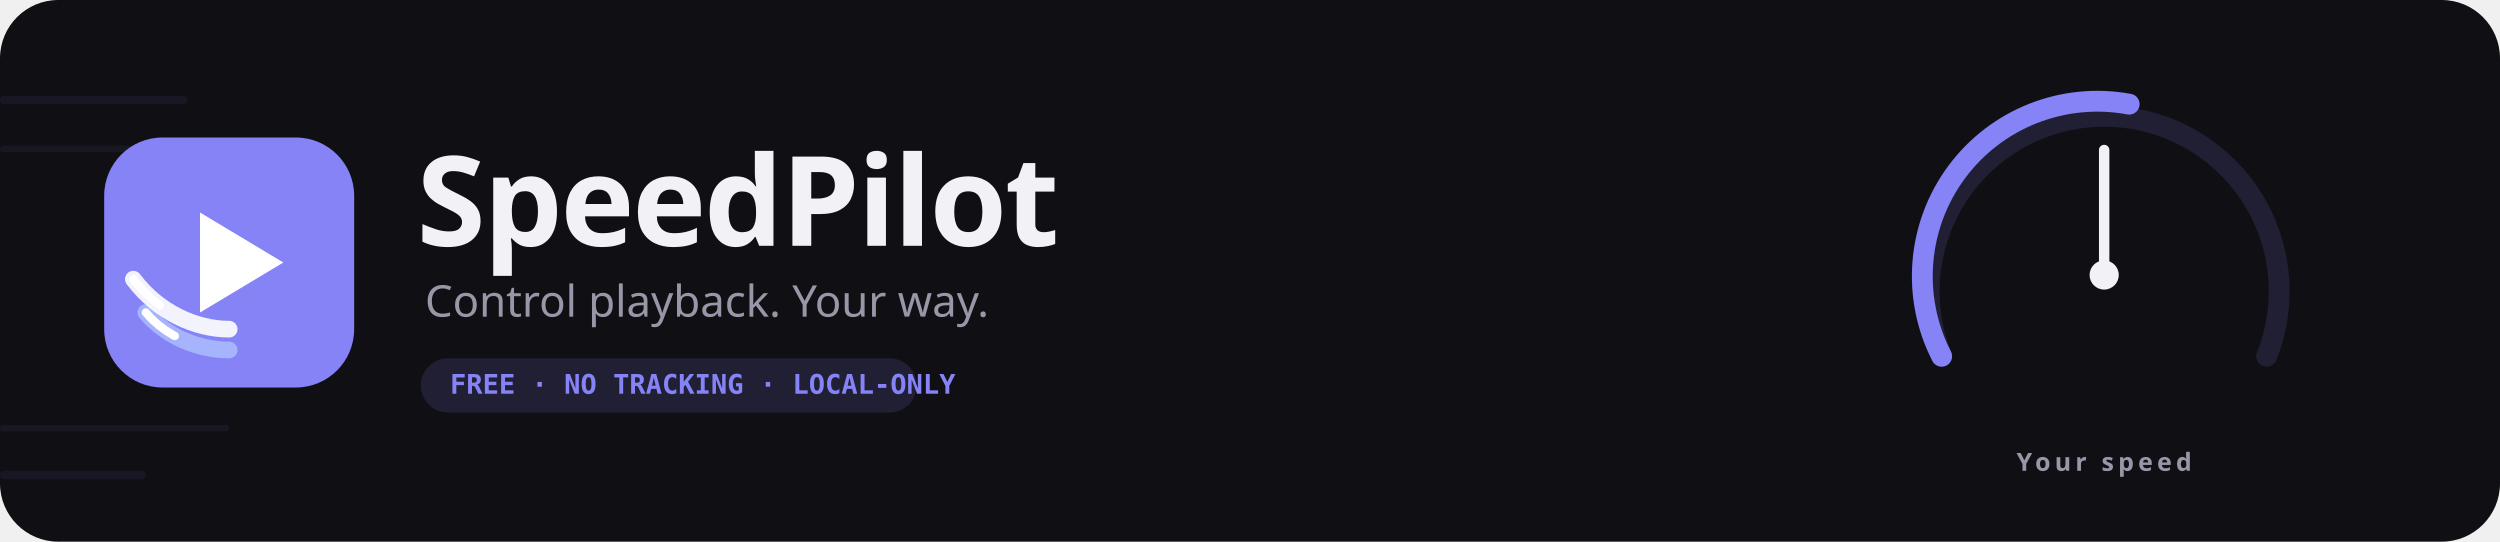
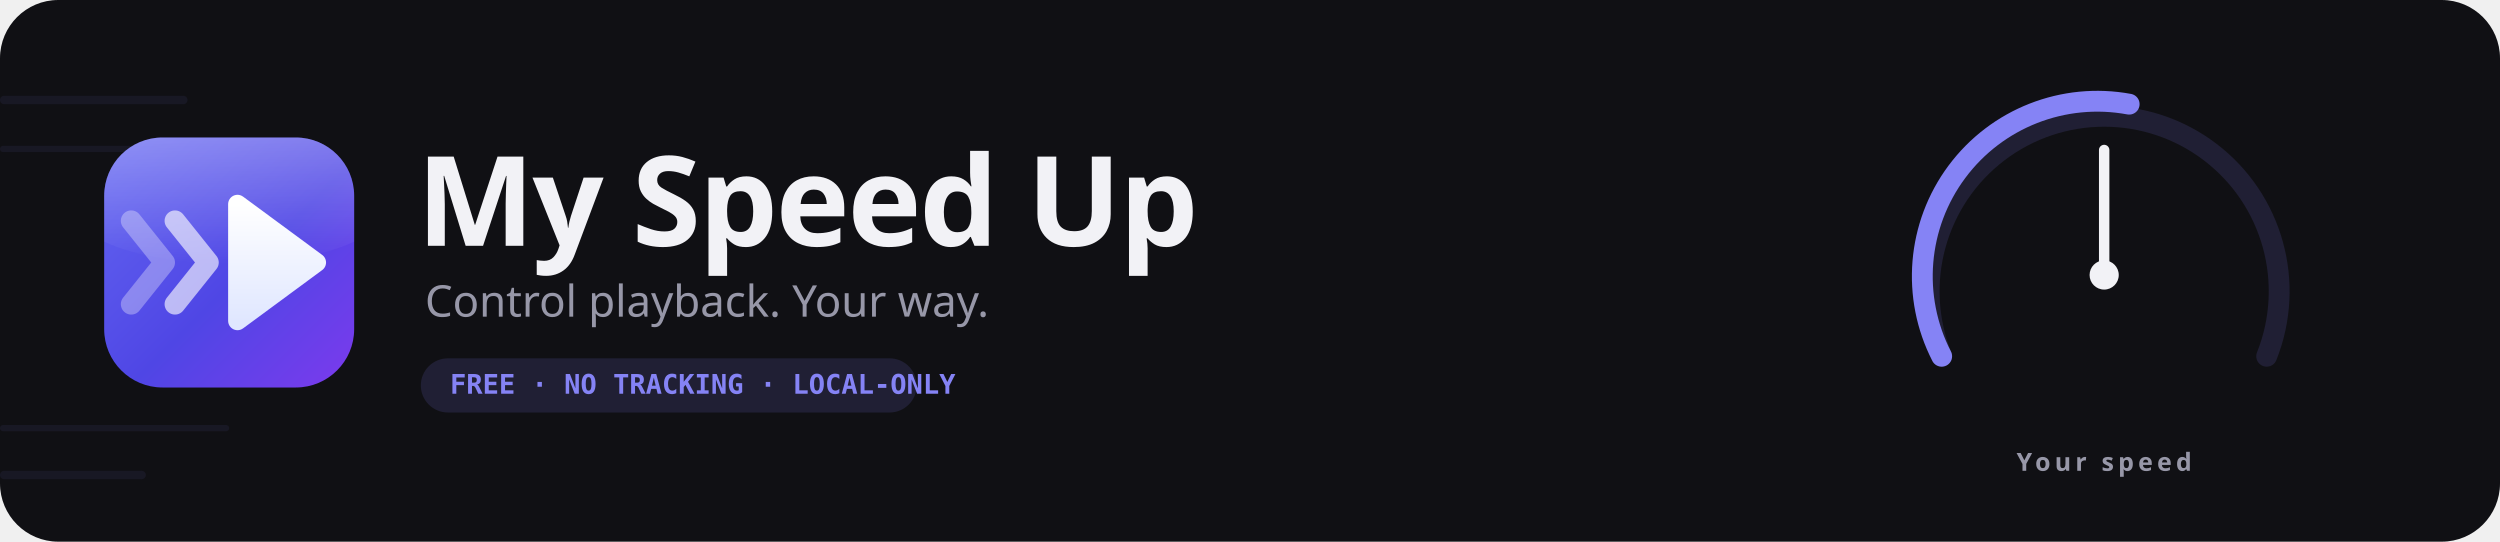
- <svg xmlns="http://www.w3.org/2000/svg" viewBox="0 0 1200 260" width="1200" height="260" role="img" aria-label="SpeedPilot — control playback, your way">
+ <svg xmlns="http://www.w3.org/2000/svg" viewBox="0 0 1200 260" width="1200" height="260" role="img" aria-label="My Speed Up — control playback, your way">
  <defs>
    <linearGradient id="shimmer-dark" gradientUnits="userSpaceOnUse" x1="-300" y1="0" x2="0" y2="0">
      <stop offset="0" stop-color="#8583f5" stop-opacity="0" />
      <stop offset="0.5" stop-color="#c4c2ff" stop-opacity="1" />
      <stop offset="1" stop-color="#8583f5" stop-opacity="0" />
      <animateTransform attributeName="gradientTransform" type="translate" from="-40 0" to="1250 0" dur="3.2s" repeatCount="indefinite" />
    </linearGradient>
    <clipPath id="frame-dark">
      <rect width="1200" height="260" rx="28" />
    </clipPath>
    <style>
      .sp-bg { fill: #101014; }
      .sp-word { font: 800 60px "Segoe UI", ui-sans-serif, system-ui, -apple-system, sans-serif; fill: #f2f2f6; letter-spacing: -1px; }
      .sp-word-shine { font: 800 60px "Segoe UI", ui-sans-serif, system-ui, -apple-system, sans-serif; fill: url(#shimmer-dark); letter-spacing: -1px; }
      .sp-tag { font: 500 21px "Segoe UI", ui-sans-serif, system-ui, sans-serif; fill: #9797a8; }
      .sp-pill-text { font: 700 13px ui-monospace, "Segoe UI Mono", monospace; fill: #8583f5; }
      .sp-tick { font: 700 30px ui-monospace, "Segoe UI Mono", monospace; fill: #8583f5; }
      .sp-dial-label { font: 600 12px ui-sans-serif, system-ui, sans-serif; fill: #9797a8; letter-spacing: 2px; text-transform: uppercase; }

      .sp-icon { transform-box: fill-box; transform-origin: center; animation: sp-pulse 3.4s ease-in-out infinite; }
      @keyframes sp-pulse { 0%, 100% { transform: scale(1); } 50% { transform: scale(1.045); } }

      .sp-swoosh-glow { stroke-dasharray: 18 82; animation: sp-flow 2.2s linear infinite; }
      @keyframes sp-flow { from { stroke-dashoffset: 0; } to { stroke-dashoffset: -100; } }

      .sp-streak { animation: sp-slide linear infinite; }
      @keyframes sp-slide { from { transform: translateX(-140px); } to { transform: translateX(1200px); } }

      .sp-tick-a, .sp-tick-b, .sp-tick-c, .sp-tick-d { animation: sp-cross 4.8s ease-in-out infinite; opacity: 0; }
      .sp-tick-a { animation-delay: 0s; }
      .sp-tick-b { animation-delay: 1.2s; }
      .sp-tick-c { animation-delay: 2.4s; }
      .sp-tick-d { animation-delay: 3.6s; }
      @keyframes sp-cross { 0% { opacity: 0; } 6% { opacity: 1; } 22% { opacity: 1; } 28% { opacity: 0; } 100% { opacity: 0; } }

      @media (prefers-reduced-motion: reduce) {
        .sp-icon, .sp-swoosh-glow, .sp-streak, .sp-tick-a, .sp-tick-b, .sp-tick-c, .sp-tick-d, .sp-needle { animation: none !important; }
        .sp-tick-a { opacity: 1 !important; }
      }
    </style>
  </defs>
  <g clip-path="url(#frame-dark)">
    <rect width="1200" height="260" class="sp-bg" />
    <g opacity="0.5">
      <rect class="sp-streak" x="0" y="46" width="90" height="4" rx="2" fill="#201f34" style="animation-duration:2.6s" />
      <rect class="sp-streak" x="0" y="70" width="130" height="3" rx="1.5" fill="#201f34" style="animation-duration:3.4s; animation-delay:-1.1s" />
      <rect class="sp-streak" x="0" y="204" width="110" height="3" rx="1.5" fill="#201f34" style="animation-duration:3s; animation-delay:-0.6s" />
      <rect class="sp-streak" x="0" y="226" width="70" height="4" rx="2" fill="#201f34" style="animation-duration:2.2s; animation-delay:-1.6s" />
    </g>
    <g class="sp-icon" transform="translate(46,62)">
-       <rect x="4" y="4" width="120" height="120" rx="28" fill="#8583f5" />
-       <path d="M50 40 L90 64 L50 88 Z" fill="#FFFFFF" />
-       <path d="M24 88 C 34 100, 50 106, 64 106" stroke="#A5B4FC" stroke-width="8" stroke-linecap="round" fill="none" />
-       <path d="M18 72 C 30 88, 48 96, 64 96" stroke="#FFFFFF" stroke-width="8" stroke-linecap="round" fill="none" opacity="0.9" />
-       <path class="sp-swoosh-glow" pathLength="100" d="M24 88 C 34 100, 50 106, 64 106" stroke="#FFFFFF" stroke-width="4" stroke-linecap="round" fill="none" />
-       <path class="sp-swoosh-glow" pathLength="100" d="M18 72 C 30 88, 48 96, 64 96" stroke="#FFFFFF" stroke-width="4" stroke-linecap="round" fill="none" style="animation-delay:-0.7s" />
+       <defs>
+         <linearGradient id="bg" x1="0" y1="0" x2="1" y2="1">
+           <stop offset="0" stop-color="#6366F1" />
+           <stop offset="0.55" stop-color="#4F46E5" />
+           <stop offset="1" stop-color="#7C3AED" />
+         </linearGradient>
+         <linearGradient id="gloss" x1="0" y1="0" x2="0" y2="1">
+           <stop offset="0" stop-color="#FFFFFF" stop-opacity="0.28" />
+           <stop offset="1" stop-color="#FFFFFF" stop-opacity="0" />
+         </linearGradient>
+         <linearGradient id="play" x1="0" y1="0" x2="0" y2="1">
+           <stop offset="0" stop-color="#FFFFFF" />
+           <stop offset="1" stop-color="#E0E7FF" />
+         </linearGradient>
+       </defs>
+       <rect x="4" y="4" width="120" height="120" rx="28" fill="url(#bg)" />
+       <path d="M4 32 a28 28 0 0 1 28 -28 h64 a28 28 0 0 1 28 28 v22 c-30 14 -90 14 -120 0 z" fill="url(#gloss)" />
+       <g fill="none" stroke="#FFFFFF" stroke-width="10" stroke-linecap="round" stroke-linejoin="round">
+         <path d="M17 44 L33 64 L17 84" opacity="0.32" />
+         <path d="M38 44 L54 64 L38 84" opacity="0.62" />
+       </g>
+       <path d="M68 36 L106 64 L68 92 Z" fill="url(#play)" stroke="url(#play)" stroke-width="9" stroke-linejoin="round" />
    </g>
    <g transform="translate(200,0)">
-       <text x="0" y="118" class="sp-word">SpeedPilot</text>
-       <text x="0" y="118" class="sp-word-shine">SpeedPilot</text>
+       <text x="0" y="118" class="sp-word">My Speed Up</text>
+       <text x="0" y="118" class="sp-word-shine">My Speed Up</text>
      <text x="4" y="152" class="sp-tag">Control playback. Your way.</text>
      <rect x="2" y="172" width="238" height="26" rx="13" fill="#201f34" />
      <text x="16" y="189" class="sp-pill-text">FREE · NO TRACKING · LOCAL-ONLY</text>
    </g>
    <g transform="translate(1010,132)">
      <path d="M -78 39 A 84 84 0 1 1 78 39" fill="none" stroke="#201f34" stroke-width="10" stroke-linecap="round" />
      <path d="M -78 39 A 84 84 0 0 1 12 -82" fill="none" stroke="#8583f5" stroke-width="10" stroke-linecap="round" />
      <g class="sp-needle">
        <line x1="0" y1="0" x2="0" y2="-60" stroke="#f2f2f6" stroke-width="5" stroke-linecap="round" />
        <animateTransform attributeName="transform" type="rotate" values="-114;114;-114" keyTimes="0;0.5;1" calcMode="spline" keySplines="0.45 0 0.55 1;0.45 0 0.55 1" dur="4.8s" repeatCount="indefinite" />
      </g>
      <circle r="7" fill="#f2f2f6" />
      <g text-anchor="middle">
        <text class="sp-tick sp-tick-a" x="0" y="64">0.25×</text>
        <text class="sp-tick sp-tick-b" x="0" y="64">1×</text>
        <text class="sp-tick sp-tick-c" x="0" y="64">2.5×</text>
        <text class="sp-tick sp-tick-d" x="0" y="64">4.5×</text>
      </g>
      <text class="sp-dial-label" x="0" y="94" text-anchor="middle">Your speed</text>
    </g>
  </g>
</svg>
